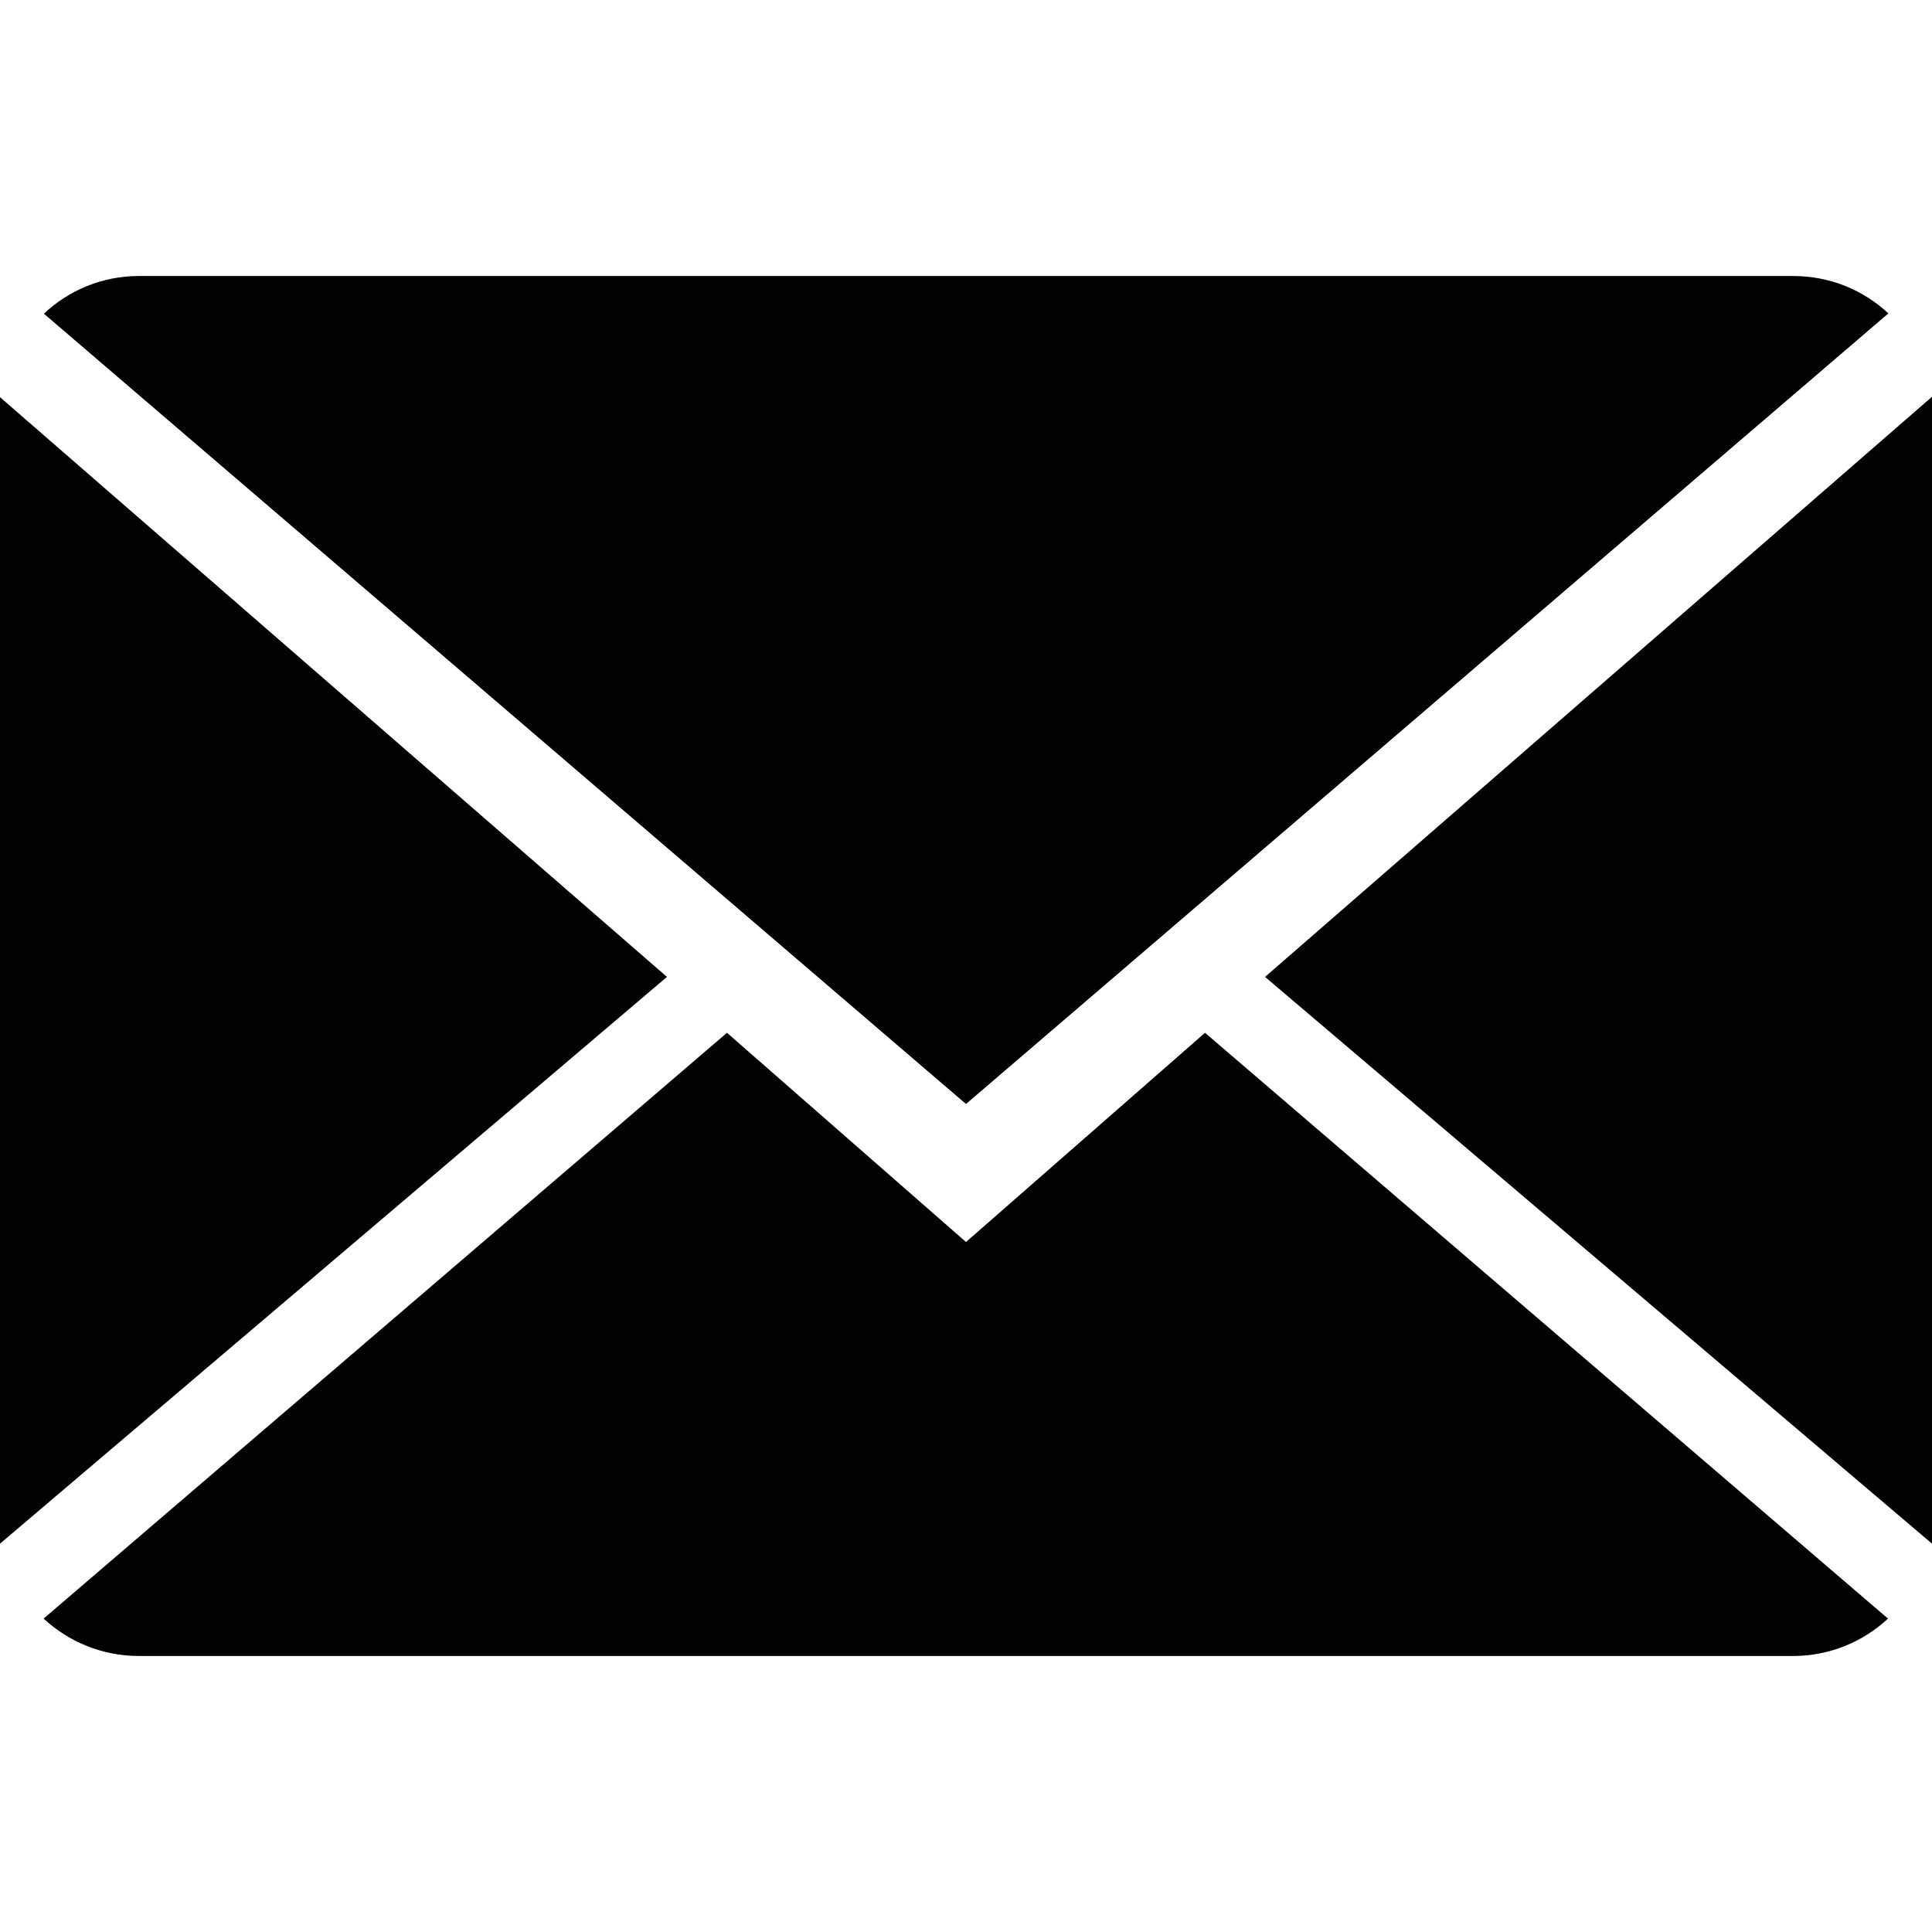
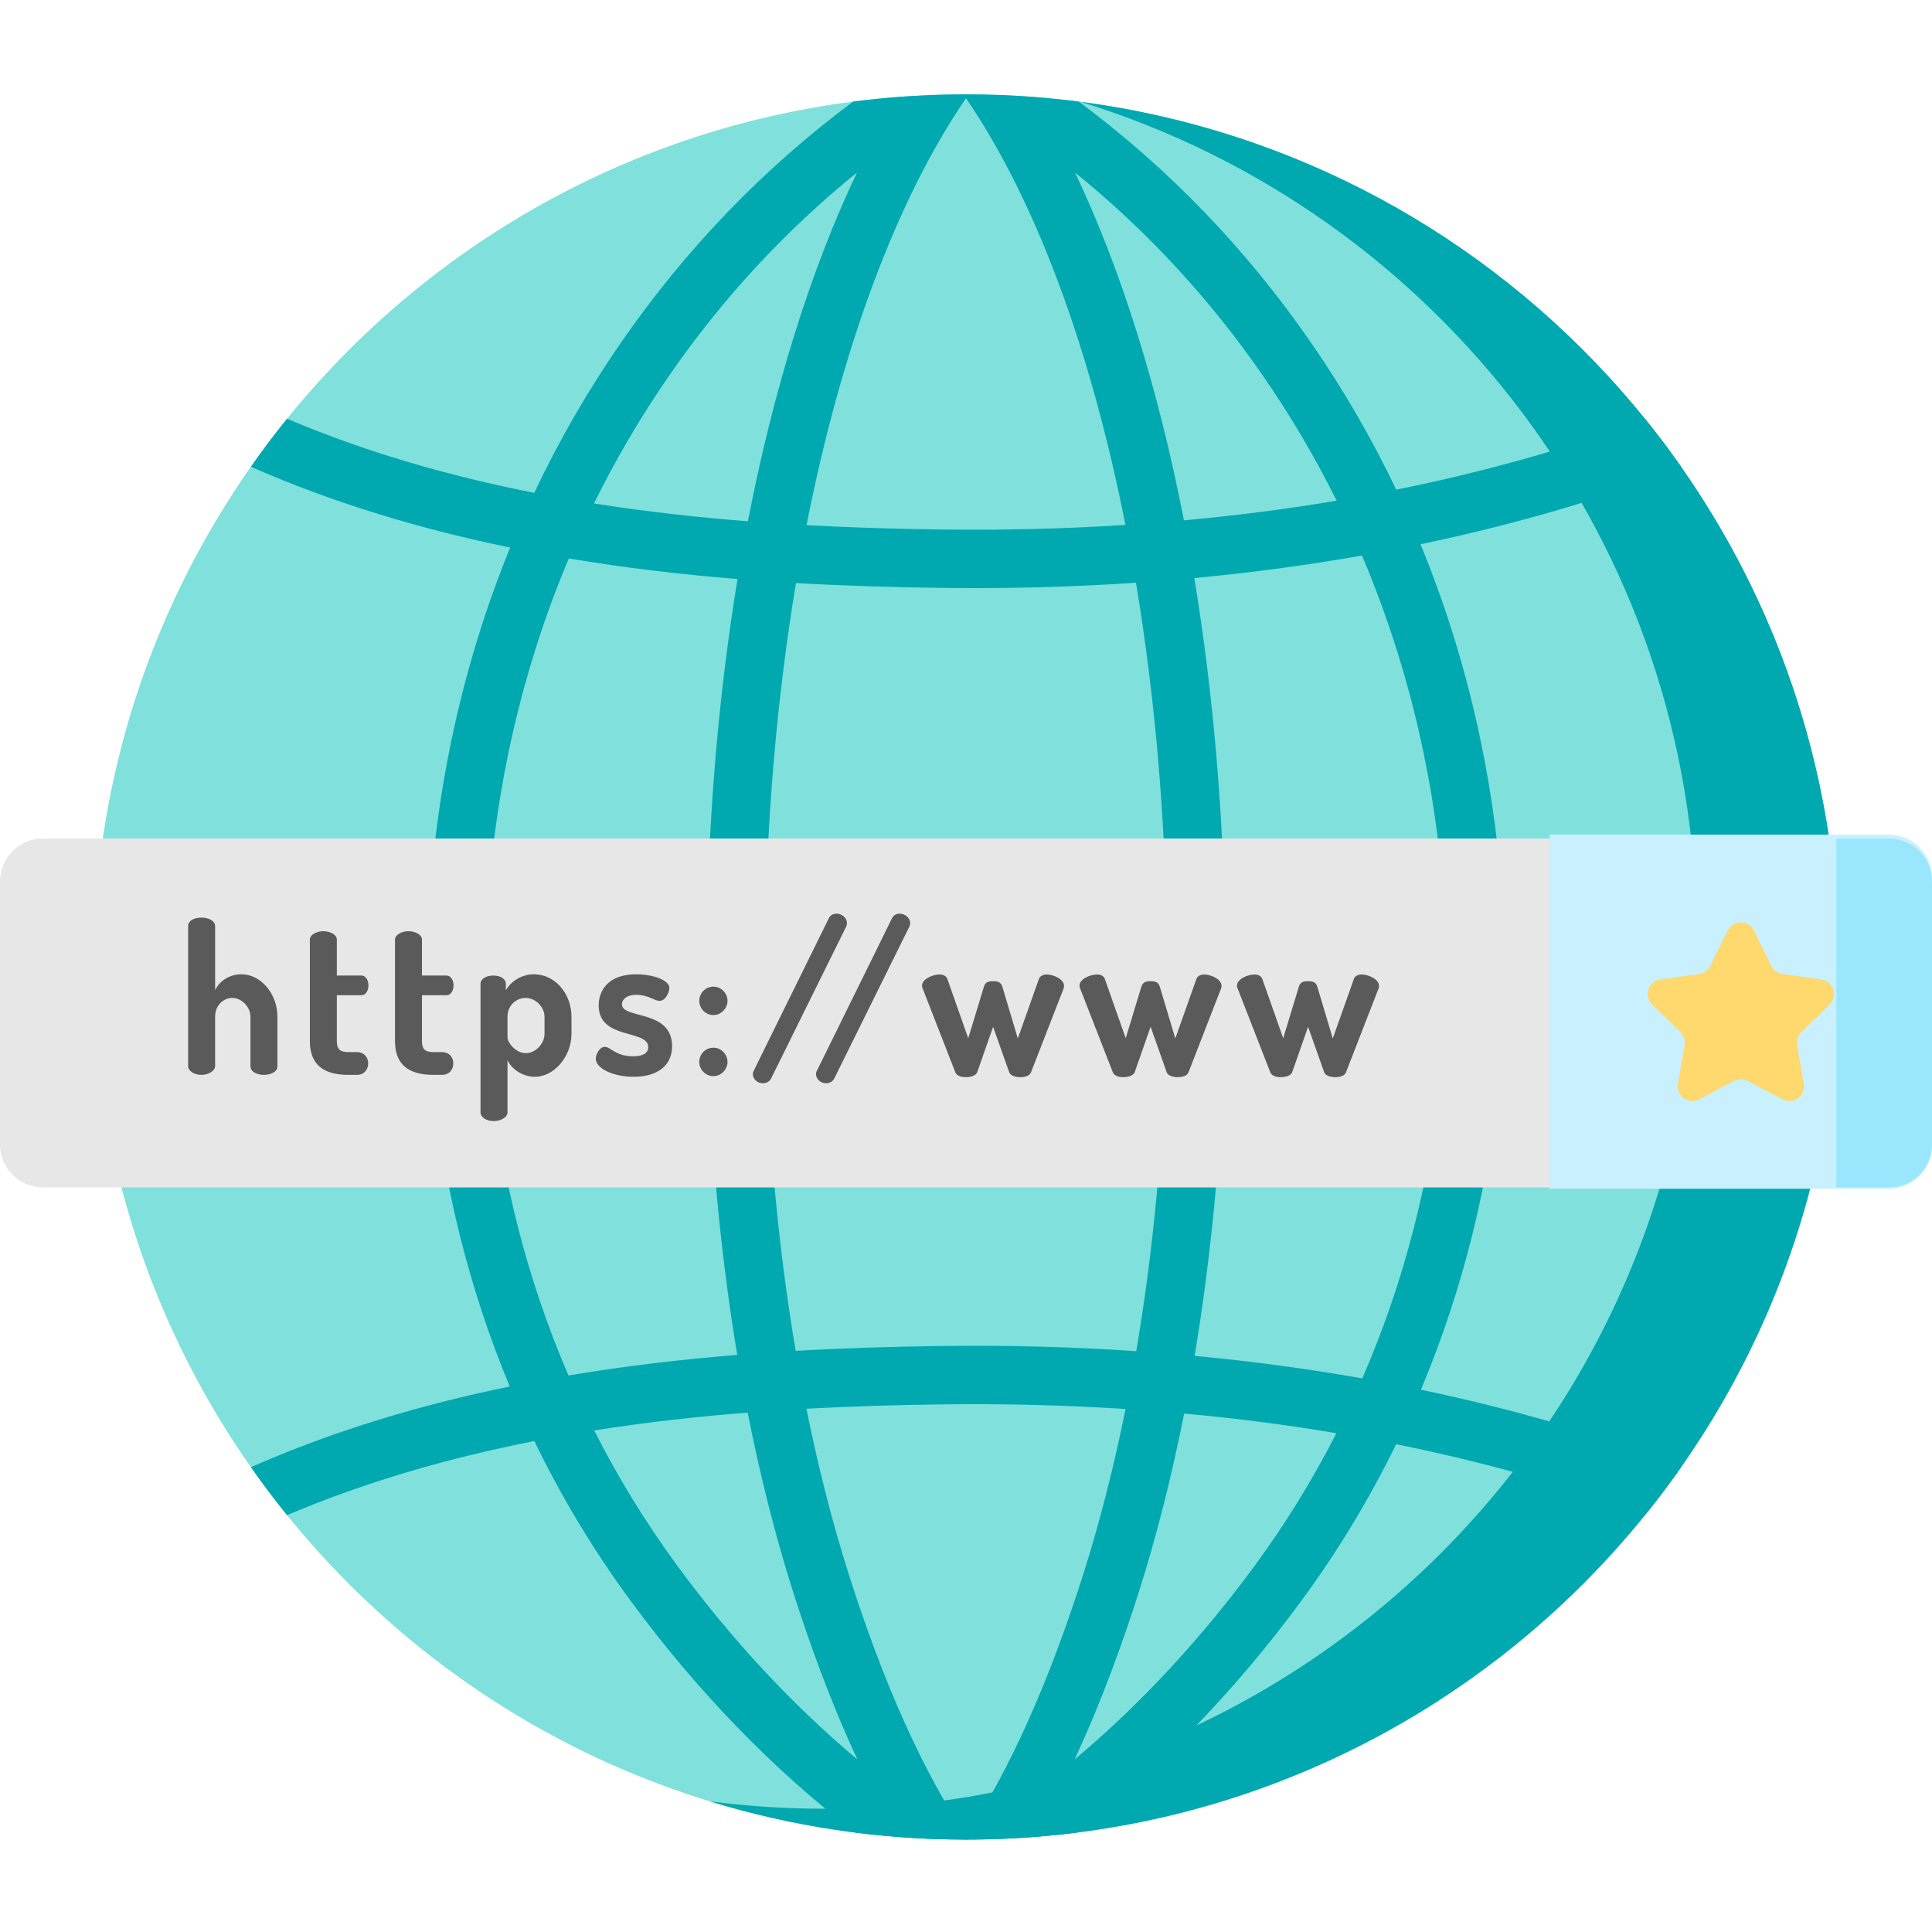
- <svg xmlns="http://www.w3.org/2000/svg" version="1.1" id="Capa_1" x="0px" y="0px" viewBox="0 0 14 14" style="enable-background:new 0 0 14 14;" xml:space="preserve">
-   <g>
-     <g>
-       <path style="fill:#030104;" d="M7,9L5.268,7.484l-4.952,4.245C0.496,11.896,0.739,12,1.007,12h11.986    c0.267,0,0.509-0.104,0.688-0.271L8.732,7.484L7,9z" />
-       <path style="fill:#030104;" d="M13.684,2.271C13.504,2.103,13.262,2,12.993,2H1.007C0.74,2,0.498,2.104,0.318,2.273L7,8    L13.684,2.271z" />
-       <polygon style="fill:#030104;" points="0,2.878 0,11.186 4.833,7.079   " />
-       <polygon style="fill:#030104;" points="9.167,7.079 14,11.186 14,2.875   " />
-     </g>
+ <svg xmlns="http://www.w3.org/2000/svg" height="512pt" viewBox="0 -25 512 512" width="512pt">
+   <path d="m487.25 231.25c0 127.719-103.535 231.254-231.25 231.254s-231.25-103.535-231.25-231.254c0-127.715 103.535-231.25 231.25-231.25s231.25 103.535 231.25 231.25zm0 0" fill="#80e0dc" />
+   <path d="m487.25 231.25c0 127.719-103.531 231.254-231.25 231.254-23.645 0-46.469-3.551-67.957-10.148 9.922 1.297 20.035 1.969 30.316 1.969 127.719 0 231.254-103.535 231.254-231.25 0-104.07-68.742-192.074-163.293-221.105 113.391 14.852 200.93 111.848 200.93 229.281zm0 0" fill="#00a8b0" />
+   <path d="m376.551 343.293c22.254-52.973 28.109-113.031 15.859-171.895-3.754-18.066-9.098-35.484-15.965-52.16 10.281-2.152 20.367-4.598 30.234-7.332 10.965-3.039 25.172-7.27 38.828-13.23-3.055-4.352-6.25-8.598-9.602-12.723-11.727 4.824-23.812 8.402-33.359 11.055-10.594 2.938-21.441 5.527-32.535 7.754-6.488-13.582-14.035-26.617-22.637-39.043-17.129-24.777-37.742-46.145-61.492-63.801h-.008c-3.879-.504-7.777-.906-11.715-1.215-5.734-.445-11.539-.684-17.387-.691h-.012c-.02-.012-.031-.012-.051-.012h-1.422c-.023 0-.031 0-.055.012h-.008c-5.848.008-11.652.246-17.387.691-3.938.309-7.836.711-11.715 1.215h-.012c-23.746 17.656-44.359 39.023-61.492 63.801-8.773 12.684-16.469 26-23.035 39.891-22.047-4.344-44.23-10.602-65.512-19.637-3.344 4.125-6.539 8.363-9.582 12.715 22.359 9.848 45.621 16.676 68.711 21.418-6.703 16.41-11.922 33.547-15.613 51.293-12.188 58.543-6.453 118.262 15.5 171.031-23.059 4.73-46.273 11.559-68.598 21.387 3.043 4.352 6.238 8.59 9.578 12.715 21.297-9.035 43.488-15.305 65.535-19.637 7.105 14.664 15.52 28.699 25.215 41.922 17.777 24.254 38.152 45.25 59.883 61.852 3.723.465 7.477.844 11.25 1.145 5.691.434 11.457.668 17.262.68h.012c.02.012.031.012.051.012h1.445c.02 0 .031 0 .051-.012h.012c5.805-.008 11.57-.246 17.262-.68 3.773-.301 7.527-.68 11.25-1.145 21.727-16.605 42.105-37.598 59.883-61.852 9.508-12.973 17.789-26.719 24.812-41.086 11.094 2.238 21.953 4.828 32.555 7.766 9.547 2.648 21.633 6.23 33.359 11.055 3.352-4.125 6.547-8.371 9.602-12.727-13.652-5.957-27.863-10.188-38.824-13.23-9.84-2.734-19.883-5.168-30.133-7.301zm.719-168.738c11.84 56.891 5.848 114.898-16.25 165.738-14.449-2.559-29.277-4.551-44.434-5.973 8.238-49.406 10.383-104.586 5.781-158.754-1.379-16.305-3.348-32.145-5.867-47.375 15.16-1.422 29.988-3.414 44.438-5.973 7.082 16.676 12.551 34.156 16.332 52.336zm-121.27 286.875c-11.312-16.777-22.027-40.652-31.164-69.527-4.328-13.664-8.043-28.266-11.125-43.578 12.352-.668 24.223-.988 35.391-1.145 16.738-.227 33.141.176 49.18 1.219-3.086 15.281-6.797 29.863-11.117 43.504-9.137 28.875-19.852 52.75-31.164 69.527zm-7.113-129.719c-11.965.168-24.719.516-38.023 1.281-8.199-48.406-10.352-102.723-5.824-156.117 1.391-16.344 3.371-32.184 5.906-47.363 13.273.762 26.008 1.113 37.941 1.277 3.145.043 6.277.062 9.391.062 14.512 0 28.773-.473 42.766-1.422 2.539 15.199 4.527 31.07 5.922 47.445 4.523 53.426 2.371 107.773-5.848 156.199-17.027-1.156-34.453-1.609-52.23-1.363zm7.113-330.68c18.43 26.934 33.02 66.359 42.25 113.074-16.016 1.039-32.422 1.441-49.148 1.215-11.16-.156-23.016-.473-35.363-1.145 9.223-46.754 23.824-86.199 42.262-113.145zm78.652 73.484c7.332 10.602 13.859 21.668 19.57 33.164-13.176 2.227-26.664 3.969-40.465 5.219-6.848-35.156-16.672-66.555-28.863-92.172 18.953 15.336 35.617 33.332 49.758 53.789zm-157.305 0c14.141-20.457 30.805-38.453 49.758-53.789-12.219 25.68-22.059 57.16-28.906 92.418-13.262-1.031-26.945-2.535-40.785-4.73 5.797-11.758 12.449-23.07 19.934-33.898zm-42.617 100.039c3.723-17.902 9.082-35.121 16.012-51.562 15.191 2.559 30.195 4.281 44.715 5.457-2.496 15.148-4.453 30.906-5.824 47.117-4.59 54.066-2.465 109.164 5.742 158.496-14.52 1.176-29.531 2.898-44.723 5.457-21.832-50.656-27.699-108.363-15.922-164.965zm44.566 215.113c-8.258-11.273-15.551-23.184-21.828-35.578 13.805-2.195 27.449-3.703 40.68-4.734 3.27 16.613 7.262 32.445 11.941 47.219 4.145 13.078 9.859 29.094 17.129 44.703-17.254-14.457-33.461-31.883-47.922-51.609zm153.406 0c-14.461 19.727-30.668 37.152-47.922 51.609 7.27-15.613 12.984-31.625 17.129-44.703 4.66-14.703 8.629-30.449 11.898-46.969 13.758 1.258 27.215 2.988 40.352 5.207-6.195 12.137-13.352 23.801-21.457 34.855zm0 0" fill="#00a8b0" />
+   <path d="m500.578 289.676h-489.156c-6.309 0-11.422-5.113-11.422-11.422v-69.613c0-6.305 5.113-11.418 11.422-11.418h489.156c6.309 0 11.422 5.113 11.422 11.418v69.613c0 6.309-5.113 11.422-11.422 11.422zm0 0" fill="#e7e7e7" />
+   <g fill="#5a5a5a">
+     <path d="m57.008 257.586c0 1.105-1.66 2.27-3.602 2.27-2.105 0-3.547-1.164-3.547-2.27v-37.188c0-1.332 1.441-2.219 3.547-2.219 1.938 0 3.602.887 3.602 2.219v17.012c1-2.16 3.492-4.211 6.984-4.211 5.098 0 9.531 5.098 9.531 11.25v13.133c0 1.496-1.828 2.273-3.602 2.273-1.664 0-3.547-.777-3.547-2.273v-13.133c0-2.496-2.219-4.988-4.824-4.988-2.27 0-4.543 1.883-4.543 4.988zm0 0" />
+     <path d="m89.266 250.879c0 2.16.777 2.938 3.105 2.938h2.16c2.051 0 3.047 1.496 3.047 2.992 0 1.551-.996 3.047-3.047 3.047h-2.16c-6.652 0-10.254-2.715-10.254-8.977v-26.879c0-1.328 1.887-2.219 3.547-2.219 1.828 0 3.602.891 3.602 2.219v9.531h6.543c1.164 0 1.828 1.332 1.828 2.605 0 1.328-.664 2.602-1.828 2.602h-6.543zm0 0" />
+     <path d="m111.824 250.879c0 2.16.773 2.938 3.105 2.938h2.16c2.051 0 3.047 1.496 3.047 2.992 0 1.551-.996 3.047-3.047 3.047h-2.16c-6.652 0-10.254-2.715-10.254-8.977v-26.879c0-1.328 1.883-2.219 3.547-2.219 1.828 0 3.602.891 3.602 2.219v9.531h6.539c1.164 0 1.828 1.332 1.828 2.605 0 1.328-.664 2.602-1.828 2.602h-6.539zm0 0" />
+     <path d="m134.051 235.75v1.66c1.273-2.16 3.934-4.211 7.48-4.211 5.539 0 9.918 5.098 9.918 11.25v4.543c0 5.93-4.543 11.363-9.695 11.363-3.328 0-6.207-2.109-7.262-4.379v13.855c0 1.164-1.664 2.27-3.656 2.27-2.051 0-3.492-1.105-3.492-2.27v-34.086c0-1.328 1.496-2.215 3.379-2.215 1.941 0 3.328.887 3.328 2.219zm10.25 8.699c0-2.496-2.27-4.988-5.043-4.988-2.328 0-4.766 1.883-4.766 4.988v5.543c0 1.164 2.051 4.102 4.875 4.102 2.605 0 4.934-2.551 4.934-5.102zm0 0" />
+     <path d="m171.793 252.539c0-4.875-13.133-1.828-13.133-11.082 0-3.934 2.492-8.258 9.918-8.258 4.488 0 8.812 1.551 8.812 3.602 0 1-.941 3.438-2.605 3.438-1.328 0-3.047-1.605-6.094-1.605-2.773 0-3.879 1.383-3.879 2.492 0 4.047 13.301 1.273 13.301 11.141 0 4.93-3.66 8.09-10.199 8.09-5.652 0-10.031-2.328-10.031-4.766 0-1.164 1-3.16 2.383-3.16 1.609 0 2.828 2.496 7.484 2.496 3.27-.004 4.043-1.277 4.043-2.387zm0 0" />
+     <path d="m192.801 240.238c0 1.992-1.719 3.77-3.715 3.77-2.16 0-3.77-1.773-3.77-3.77 0-2.051 1.609-3.77 3.77-3.77 1.996 0 3.715 1.719 3.715 3.77zm0 16.184c0 1.992-1.719 3.766-3.715 3.766-2.16 0-3.77-1.773-3.77-3.766 0-2.051 1.609-3.77 3.77-3.77 1.996 0 3.715 1.719 3.715 3.77zm0 0" />
+     <path d="m224.445 219.621c0 .332-.055.664-.223.996l-19.895 40.238c-.391.773-1.273 1.219-2.164 1.219-1.605 0-2.656-1.273-2.656-2.438 0-.336.109-.668.273-.945l19.898-40.398c.387-.777 1.164-1.164 1.992-1.164 1.332 0 2.773.996 2.773 2.492zm0 0" />
+     <path d="m241.184 219.621c0 .332-.055.664-.219.996l-19.898 40.238c-.387.773-1.273 1.219-2.16 1.219-1.605 0-2.66-1.273-2.66-2.438 0-.336.109-.668.277-.945l19.895-40.398c.391-.777 1.164-1.164 1.996-1.164 1.328 0 2.77.996 2.77 2.492zm0 0" />
+     <path d="m273.223 259.191c-.391.941-1.609 1.273-2.828 1.273-1.387 0-2.605-.441-2.938-1.273l-4.27-12.082-4.211 12.027c-.332.887-1.66 1.328-3.047 1.328-1.164 0-2.383-.332-2.773-1.328l-8.531-21.895c-.223-.441-.277-.773-.277-1.051 0-1.719 2.77-2.938 4.656-2.938.941 0 1.77.387 2.051 1.164l5.539 15.738 4.156-13.688c.391-1.277 1.332-1.441 2.438-1.441 1.055 0 2.051.164 2.441 1.441l4.102 13.742 5.594-15.793c.277-.723 1.055-1.164 2.055-1.164 1.77 0 4.598 1.219 4.598 2.992 0 .332-.055.719-.219.996zm0 0" />
+     <path d="m314.957 259.191c-.391.941-1.609 1.273-2.828 1.273-1.387 0-2.602-.441-2.938-1.273l-4.266-12.082-4.215 12.027c-.332.887-1.66 1.328-3.047 1.328-1.164 0-2.383-.332-2.77-1.328l-8.535-21.895c-.223-.441-.277-.773-.277-1.051 0-1.719 2.77-2.938 4.652-2.938.945 0 1.773.387 2.051 1.164l5.543 15.738 4.156-13.688c.391-1.277 1.332-1.441 2.438-1.441 1.055 0 2.051.164 2.438 1.441l4.105 13.742 5.598-15.793c.273-.723 1.051-1.164 2.047-1.164 1.773 0 4.602 1.219 4.602 2.992 0 .332-.055.719-.223.996zm0 0" />
+     <path d="m356.691 259.191c-.387.941-1.605 1.273-2.824 1.273-1.387 0-2.605-.441-2.938-1.273l-4.27-12.082-4.211 12.027c-.332.887-1.664 1.328-3.051 1.328-1.164 0-2.383-.332-2.77-1.328l-8.535-21.895c-.223-.441-.277-.773-.277-1.051 0-1.719 2.773-2.938 4.656-2.938.941 0 1.773.387 2.051 1.164l5.543 15.738 4.156-13.688c.387-1.277 1.328-1.441 2.438-1.441 1.055 0 2.051.164 2.438 1.441l4.102 13.742 5.598-15.793c.277-.723 1.055-1.164 2.051-1.164 1.773 0 4.602 1.219 4.602 2.992 0 .332-.059.719-.223.996zm0 0" />
  </g>
-   <g>
- </g>
-   <g>
- </g>
-   <g>
- </g>
-   <g>
- </g>
-   <g>
- </g>
-   <g>
- </g>
-   <g>
- </g>
-   <g>
- </g>
-   <g>
- </g>
-   <g>
- </g>
-   <g>
- </g>
-   <g>
- </g>
-   <g>
- </g>
-   <g>
- </g>
-   <g>
- </g>
+   <path d="m500.578 290.031h-89.895v-93.844h89.895c6.309 0 11.422 5.113 11.422 11.422v71c0 6.309-5.113 11.422-11.422 11.422zm0 0" fill="#c9f0ff" />
+   <path d="m464.812 221.602 4.629 9.379c.566 1.141 1.656 1.934 2.914 2.117l10.355 1.504c3.172.461 4.441 4.363 2.145 6.602l-7.492 7.305c-.914.887-1.328 2.168-1.113 3.426l1.766 10.309c.543 3.164-2.773 5.574-5.613 4.082l-9.262-4.871c-1.129-.59-2.477-.59-3.602 0l-9.262 4.871c-2.836 1.492-6.156-.918-5.613-4.082l1.77-10.309c.215-1.258-.203-2.539-1.113-3.426l-7.492-7.305c-2.297-2.238-1.031-6.141 2.145-6.602l10.352-1.504c1.262-.184 2.352-.977 2.914-2.117l4.629-9.379c1.422-2.879 5.523-2.879 6.945 0zm0 0" fill="#ffd86e" />
+   <path d="m500.578 289.676h-13.934v-92.453h13.934c6.309 0 11.422 5.113 11.422 11.418v69.613c0 6.309-5.113 11.422-11.422 11.422zm0 0" fill="#9ae7fd" />
</svg>
